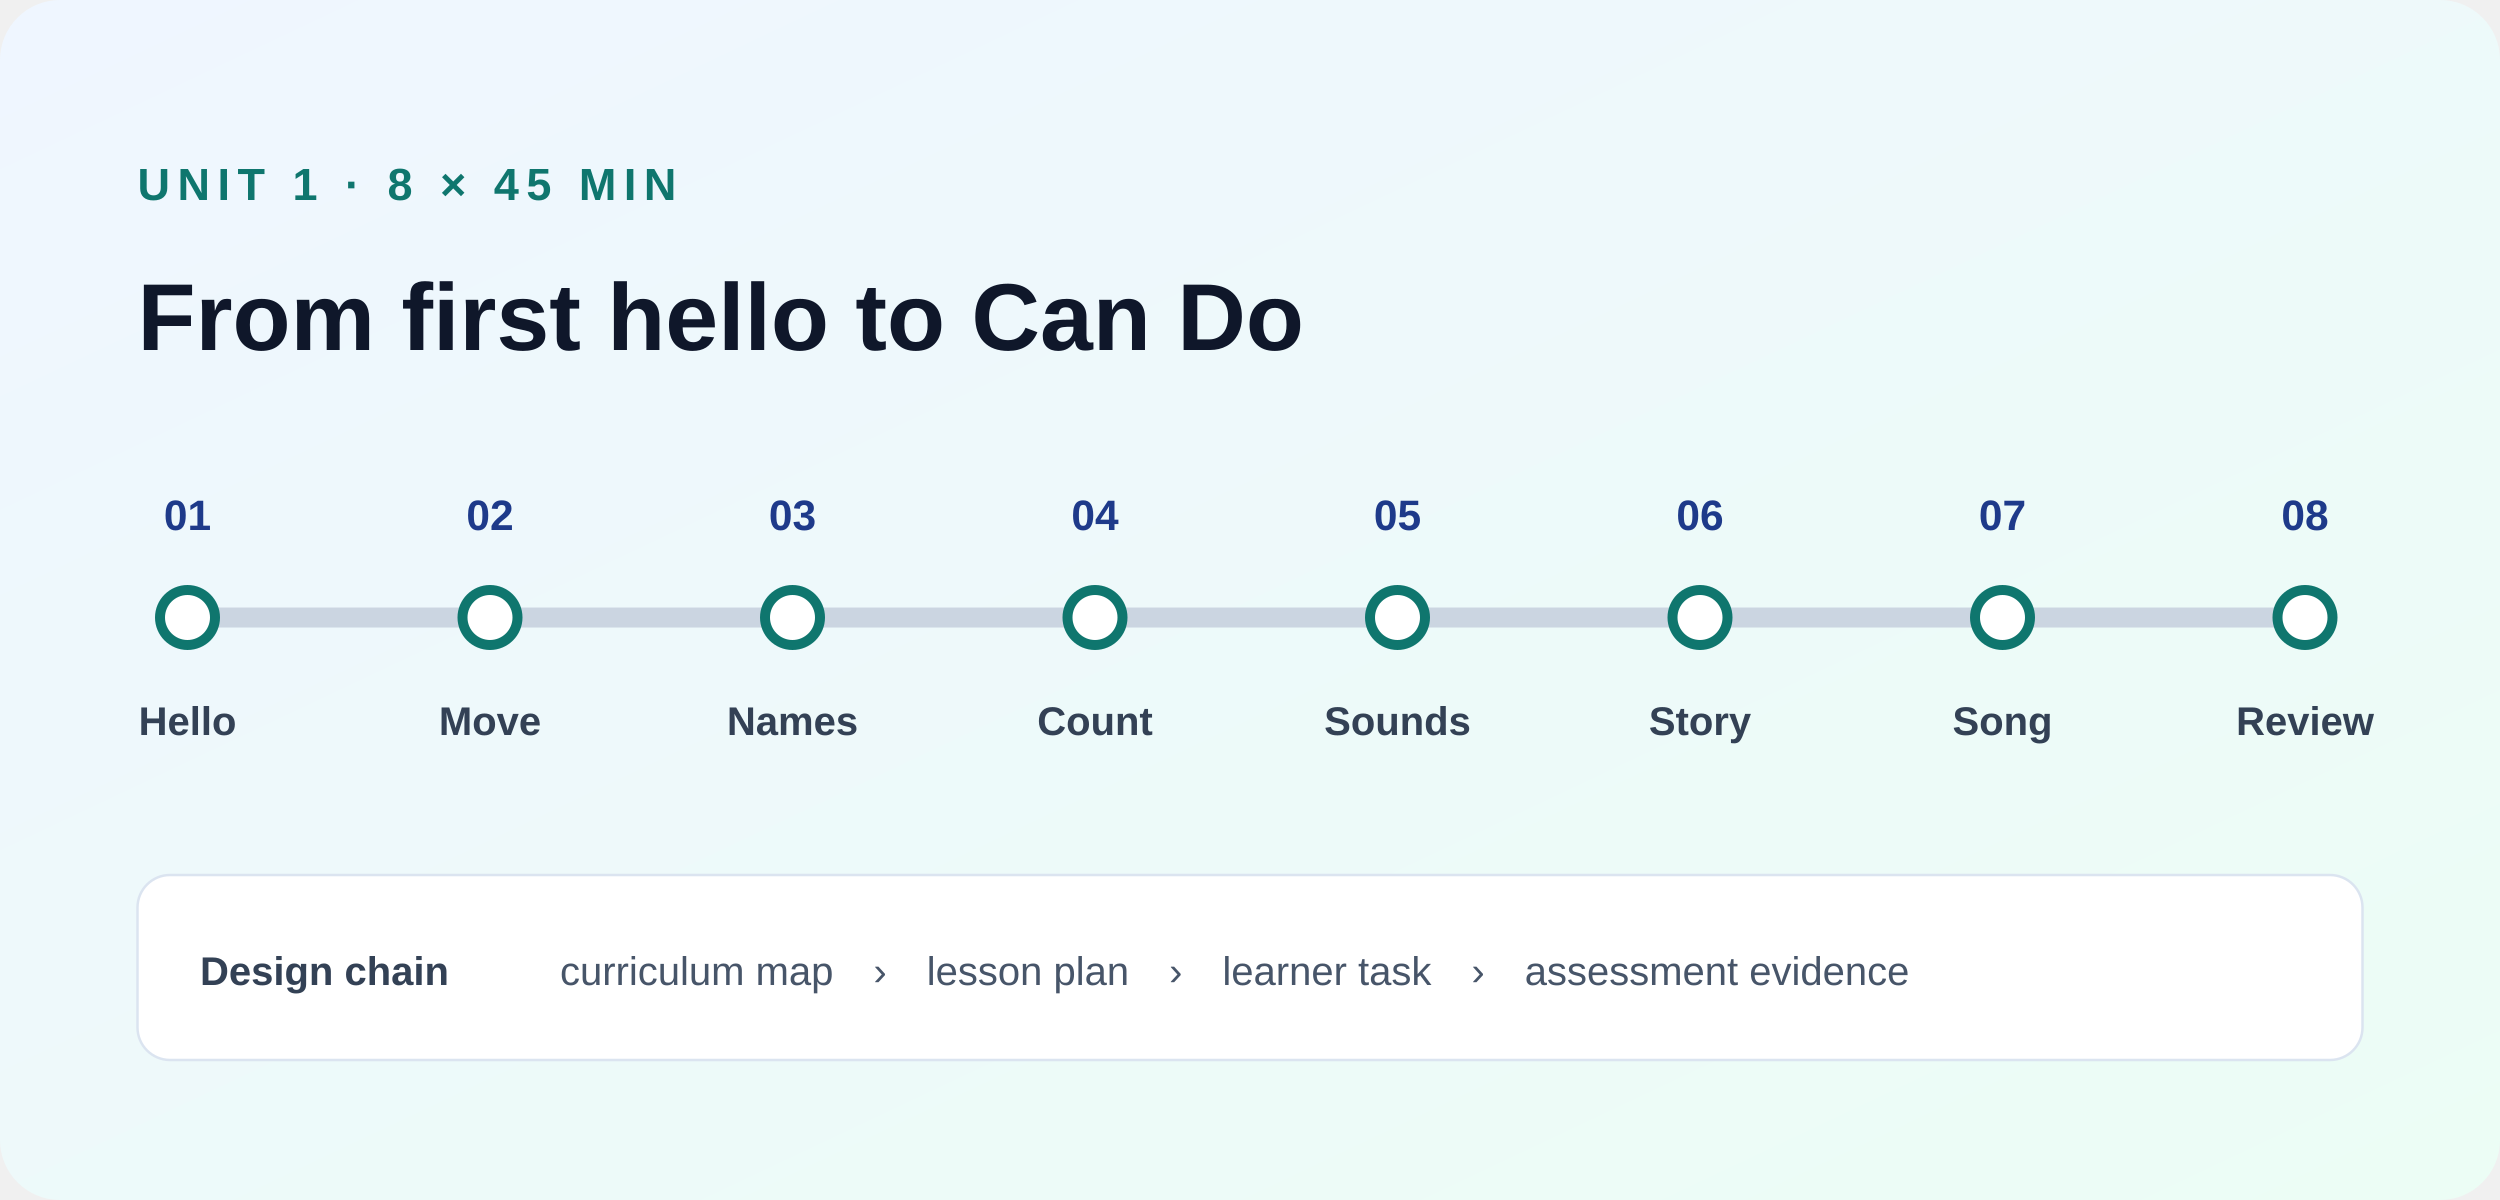
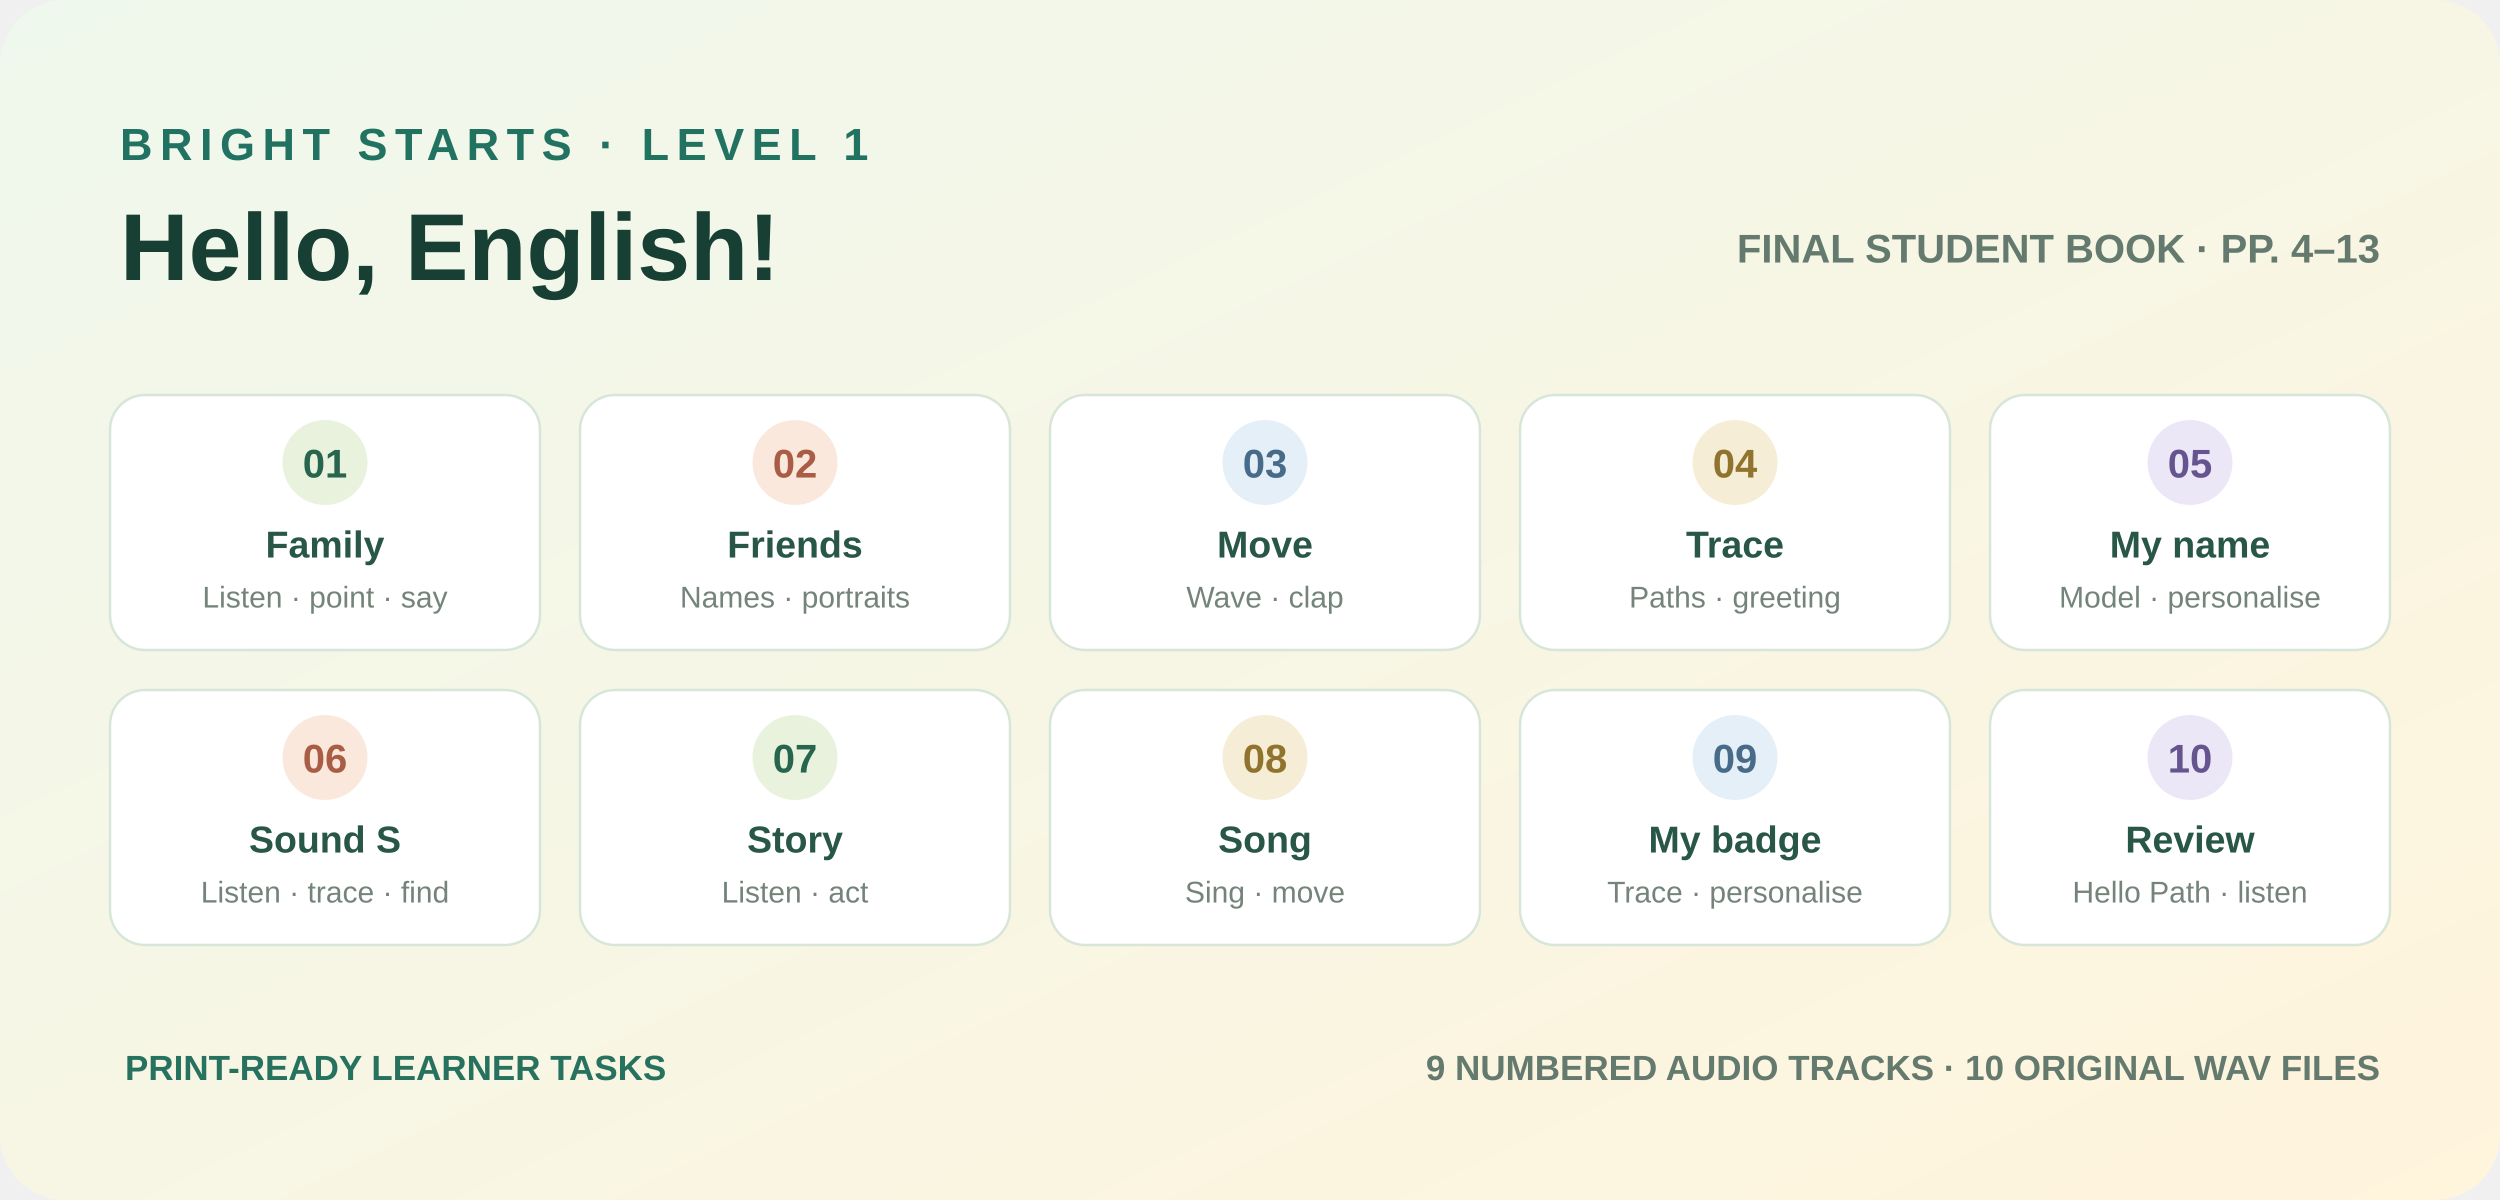
<svg xmlns="http://www.w3.org/2000/svg" viewBox="0 0 1000 480" role="img" aria-labelledby="title desc">
  <defs>
-     <linearGradient id="bg" x2="1" y2="1">
-       <stop stop-color="#eff6ff" />
-       <stop offset="1" stop-color="#ecfdf5" />
+     <linearGradient id="bg" x1="0" y1="0" x2="1" y2="1">
+       <stop stop-color="#eff8ed" />
+       <stop offset="1" stop-color="#fff4dc" />
    </linearGradient>
  </defs>
-   <rect width="1000" height="480" rx="24" fill="url(#bg)" />
-   <text x="55" y="80" font-family="Arial,sans-serif" font-size="18" font-weight="700" letter-spacing="3" fill="#0f766e">UNIT 1 · 8 × 45 MIN</text>
-   <text x="55" y="140" font-family="Arial,sans-serif" font-size="38" font-weight="700" fill="#0f172a">From first hello to Can Do</text>
-   <path d="M75 247H925" stroke="#cbd5e1" stroke-width="8" stroke-linecap="round" />
-   <g font-family="Arial,sans-serif" font-weight="700" fill="#1e3a8a" text-anchor="middle" font-size="17">
-     <text x="75" y="212">01</text>
-     <text x="196" y="212">02</text>
-     <text x="317" y="212">03</text>
-     <text x="438" y="212">04</text>
-     <text x="559" y="212">05</text>
-     <text x="680" y="212">06</text>
-     <text x="801" y="212">07</text>
-     <text x="922" y="212">08</text>
+   <rect width="1000" height="480" rx="26" fill="url(#bg)" />
+   <text x="48" y="64" fill="#217260" font-family="Arial,sans-serif" font-size="18" font-weight="700" letter-spacing="3">BRIGHT STARTS · LEVEL 1</text>
+   <text x="48" y="112" fill="#183f34" font-family="Arial,sans-serif" font-size="38" font-weight="700">Hello, English!</text>
+   <text x="952" y="105" text-anchor="end" fill="#647a6e" font-family="Arial,sans-serif" font-size="16" font-weight="700">FINAL STUDENT BOOK · PP. 4–13</text>
+   <g font-family="Arial,sans-serif" text-anchor="middle">
+     <g>
+       <rect x="44" y="158" width="172" height="102" rx="14" fill="#fff" stroke="#d7e6d8" />
+       <circle cx="130" cy="185" r="17" fill="#e9f2dd" />
+       <text x="130" y="191" font-size="16" font-weight="700" fill="#28654f">01</text>
+       <text x="130" y="223" font-size="15" font-weight="700" fill="#285647">Family</text>
+       <text x="130" y="243" font-size="12" fill="#74847a">Listen · point · say</text>
+     </g>
+     <g>
+       <rect x="232" y="158" width="172" height="102" rx="14" fill="#fff" stroke="#d7e6d8" />
+       <circle cx="318" cy="185" r="17" fill="#fbe8dd" />
+       <text x="318" y="191" font-size="16" font-weight="700" fill="#a95d44">02</text>
+       <text x="318" y="223" font-size="15" font-weight="700" fill="#285647">Friends</text>
+       <text x="318" y="243" font-size="12" fill="#74847a">Names · portraits</text>
+     </g>
+     <g>
+       <rect x="420" y="158" width="172" height="102" rx="14" fill="#fff" stroke="#d7e6d8" />
+       <circle cx="506" cy="185" r="17" fill="#e5eff7" />
+       <text x="506" y="191" font-size="16" font-weight="700" fill="#476b88">03</text>
+       <text x="506" y="223" font-size="15" font-weight="700" fill="#285647">Move</text>
+       <text x="506" y="243" font-size="12" fill="#74847a">Wave · clap</text>
+     </g>
+     <g>
+       <rect x="608" y="158" width="172" height="102" rx="14" fill="#fff" stroke="#d7e6d8" />
+       <circle cx="694" cy="185" r="17" fill="#f5edd5" />
+       <text x="694" y="191" font-size="16" font-weight="700" fill="#90732c">04</text>
+       <text x="694" y="223" font-size="15" font-weight="700" fill="#285647">Trace</text>
+       <text x="694" y="243" font-size="12" fill="#74847a">Paths · greeting</text>
+     </g>
+     <g>
+       <rect x="796" y="158" width="160" height="102" rx="14" fill="#fff" stroke="#d7e6d8" />
+       <circle cx="876" cy="185" r="17" fill="#ece7f7" />
+       <text x="876" y="191" font-size="16" font-weight="700" fill="#66548f">05</text>
+       <text x="876" y="223" font-size="15" font-weight="700" fill="#285647">My name</text>
+       <text x="876" y="243" font-size="12" fill="#74847a">Model · personalise</text>
+     </g>
+     <g>
+       <rect x="44" y="276" width="172" height="102" rx="14" fill="#fff" stroke="#d7e6d8" />
+       <circle cx="130" cy="303" r="17" fill="#fbe8dd" />
+       <text x="130" y="309" font-size="16" font-weight="700" fill="#a95d44">06</text>
+       <text x="130" y="341" font-size="15" font-weight="700" fill="#285647">Sound S</text>
+       <text x="130" y="361" font-size="12" fill="#74847a">Listen · trace · find</text>
+     </g>
+     <g>
+       <rect x="232" y="276" width="172" height="102" rx="14" fill="#fff" stroke="#d7e6d8" />
+       <circle cx="318" cy="303" r="17" fill="#e9f2dd" />
+       <text x="318" y="309" font-size="16" font-weight="700" fill="#28654f">07</text>
+       <text x="318" y="341" font-size="15" font-weight="700" fill="#285647">Story</text>
+       <text x="318" y="361" font-size="12" fill="#74847a">Listen · act</text>
+     </g>
+     <g>
+       <rect x="420" y="276" width="172" height="102" rx="14" fill="#fff" stroke="#d7e6d8" />
+       <circle cx="506" cy="303" r="17" fill="#f5edd5" />
+       <text x="506" y="309" font-size="16" font-weight="700" fill="#90732c">08</text>
+       <text x="506" y="341" font-size="15" font-weight="700" fill="#285647">Song</text>
+       <text x="506" y="361" font-size="12" fill="#74847a">Sing · move</text>
+     </g>
+     <g>
+       <rect x="608" y="276" width="172" height="102" rx="14" fill="#fff" stroke="#d7e6d8" />
+       <circle cx="694" cy="303" r="17" fill="#e5eff7" />
+       <text x="694" y="309" font-size="16" font-weight="700" fill="#476b88">09</text>
+       <text x="694" y="341" font-size="15" font-weight="700" fill="#285647">My badge</text>
+       <text x="694" y="361" font-size="12" fill="#74847a">Trace · personalise</text>
+     </g>
+     <g>
+       <rect x="796" y="276" width="160" height="102" rx="14" fill="#fff" stroke="#d7e6d8" />
+       <circle cx="876" cy="303" r="17" fill="#ece7f7" />
+       <text x="876" y="309" font-size="16" font-weight="700" fill="#66548f">10</text>
+       <text x="876" y="341" font-size="15" font-weight="700" fill="#285647">Review</text>
+       <text x="876" y="361" font-size="12" fill="#74847a">Hello Path · listen</text>
+     </g>
  </g>
-   <g fill="white" stroke="#0f766e" stroke-width="4">
-     <circle cx="75" cy="247" r="11" />
-     <circle cx="196" cy="247" r="11" />
-     <circle cx="317" cy="247" r="11" />
-     <circle cx="438" cy="247" r="11" />
-     <circle cx="559" cy="247" r="11" />
-     <circle cx="680" cy="247" r="11" />
-     <circle cx="801" cy="247" r="11" />
-     <circle cx="922" cy="247" r="11" />
-   </g>
-   <g font-family="Arial,sans-serif" text-anchor="middle" font-size="16" font-weight="600" fill="#334155">
-     <text x="75" y="294">Hello</text>
-     <text x="196" y="294">Move</text>
-     <text x="317" y="294">Names</text>
-     <text x="438" y="294">Count</text>
-     <text x="559" y="294">Sounds</text>
-     <text x="680" y="294">Story</text>
-     <text x="801" y="294">Song</text>
-     <text x="922" y="294">Review</text>
-   </g>
-   <rect x="55" y="350" width="890" height="74" rx="13" fill="white" stroke="#dbe4f0" />
-   <text x="80" y="394" font-family="Arial,sans-serif" font-size="16" font-weight="700" fill="#334155">Design chain</text>
-   <text x="224" y="394" font-family="Arial,sans-serif" font-size="16" fill="#475569">curriculum map　›　lesson plan　›　learner task　›　assessment evidence</text>
+   <text x="50" y="432" fill="#27725f" font-family="Arial,sans-serif" font-size="14" font-weight="700">PRINT-READY LEARNER TASKS</text>
+   <text x="952" y="432" text-anchor="end" fill="#647a6e" font-family="Arial,sans-serif" font-size="14" font-weight="700">9 NUMBERED AUDIO TRACKS · 10 ORIGINAL WAV FILES</text>
</svg>
